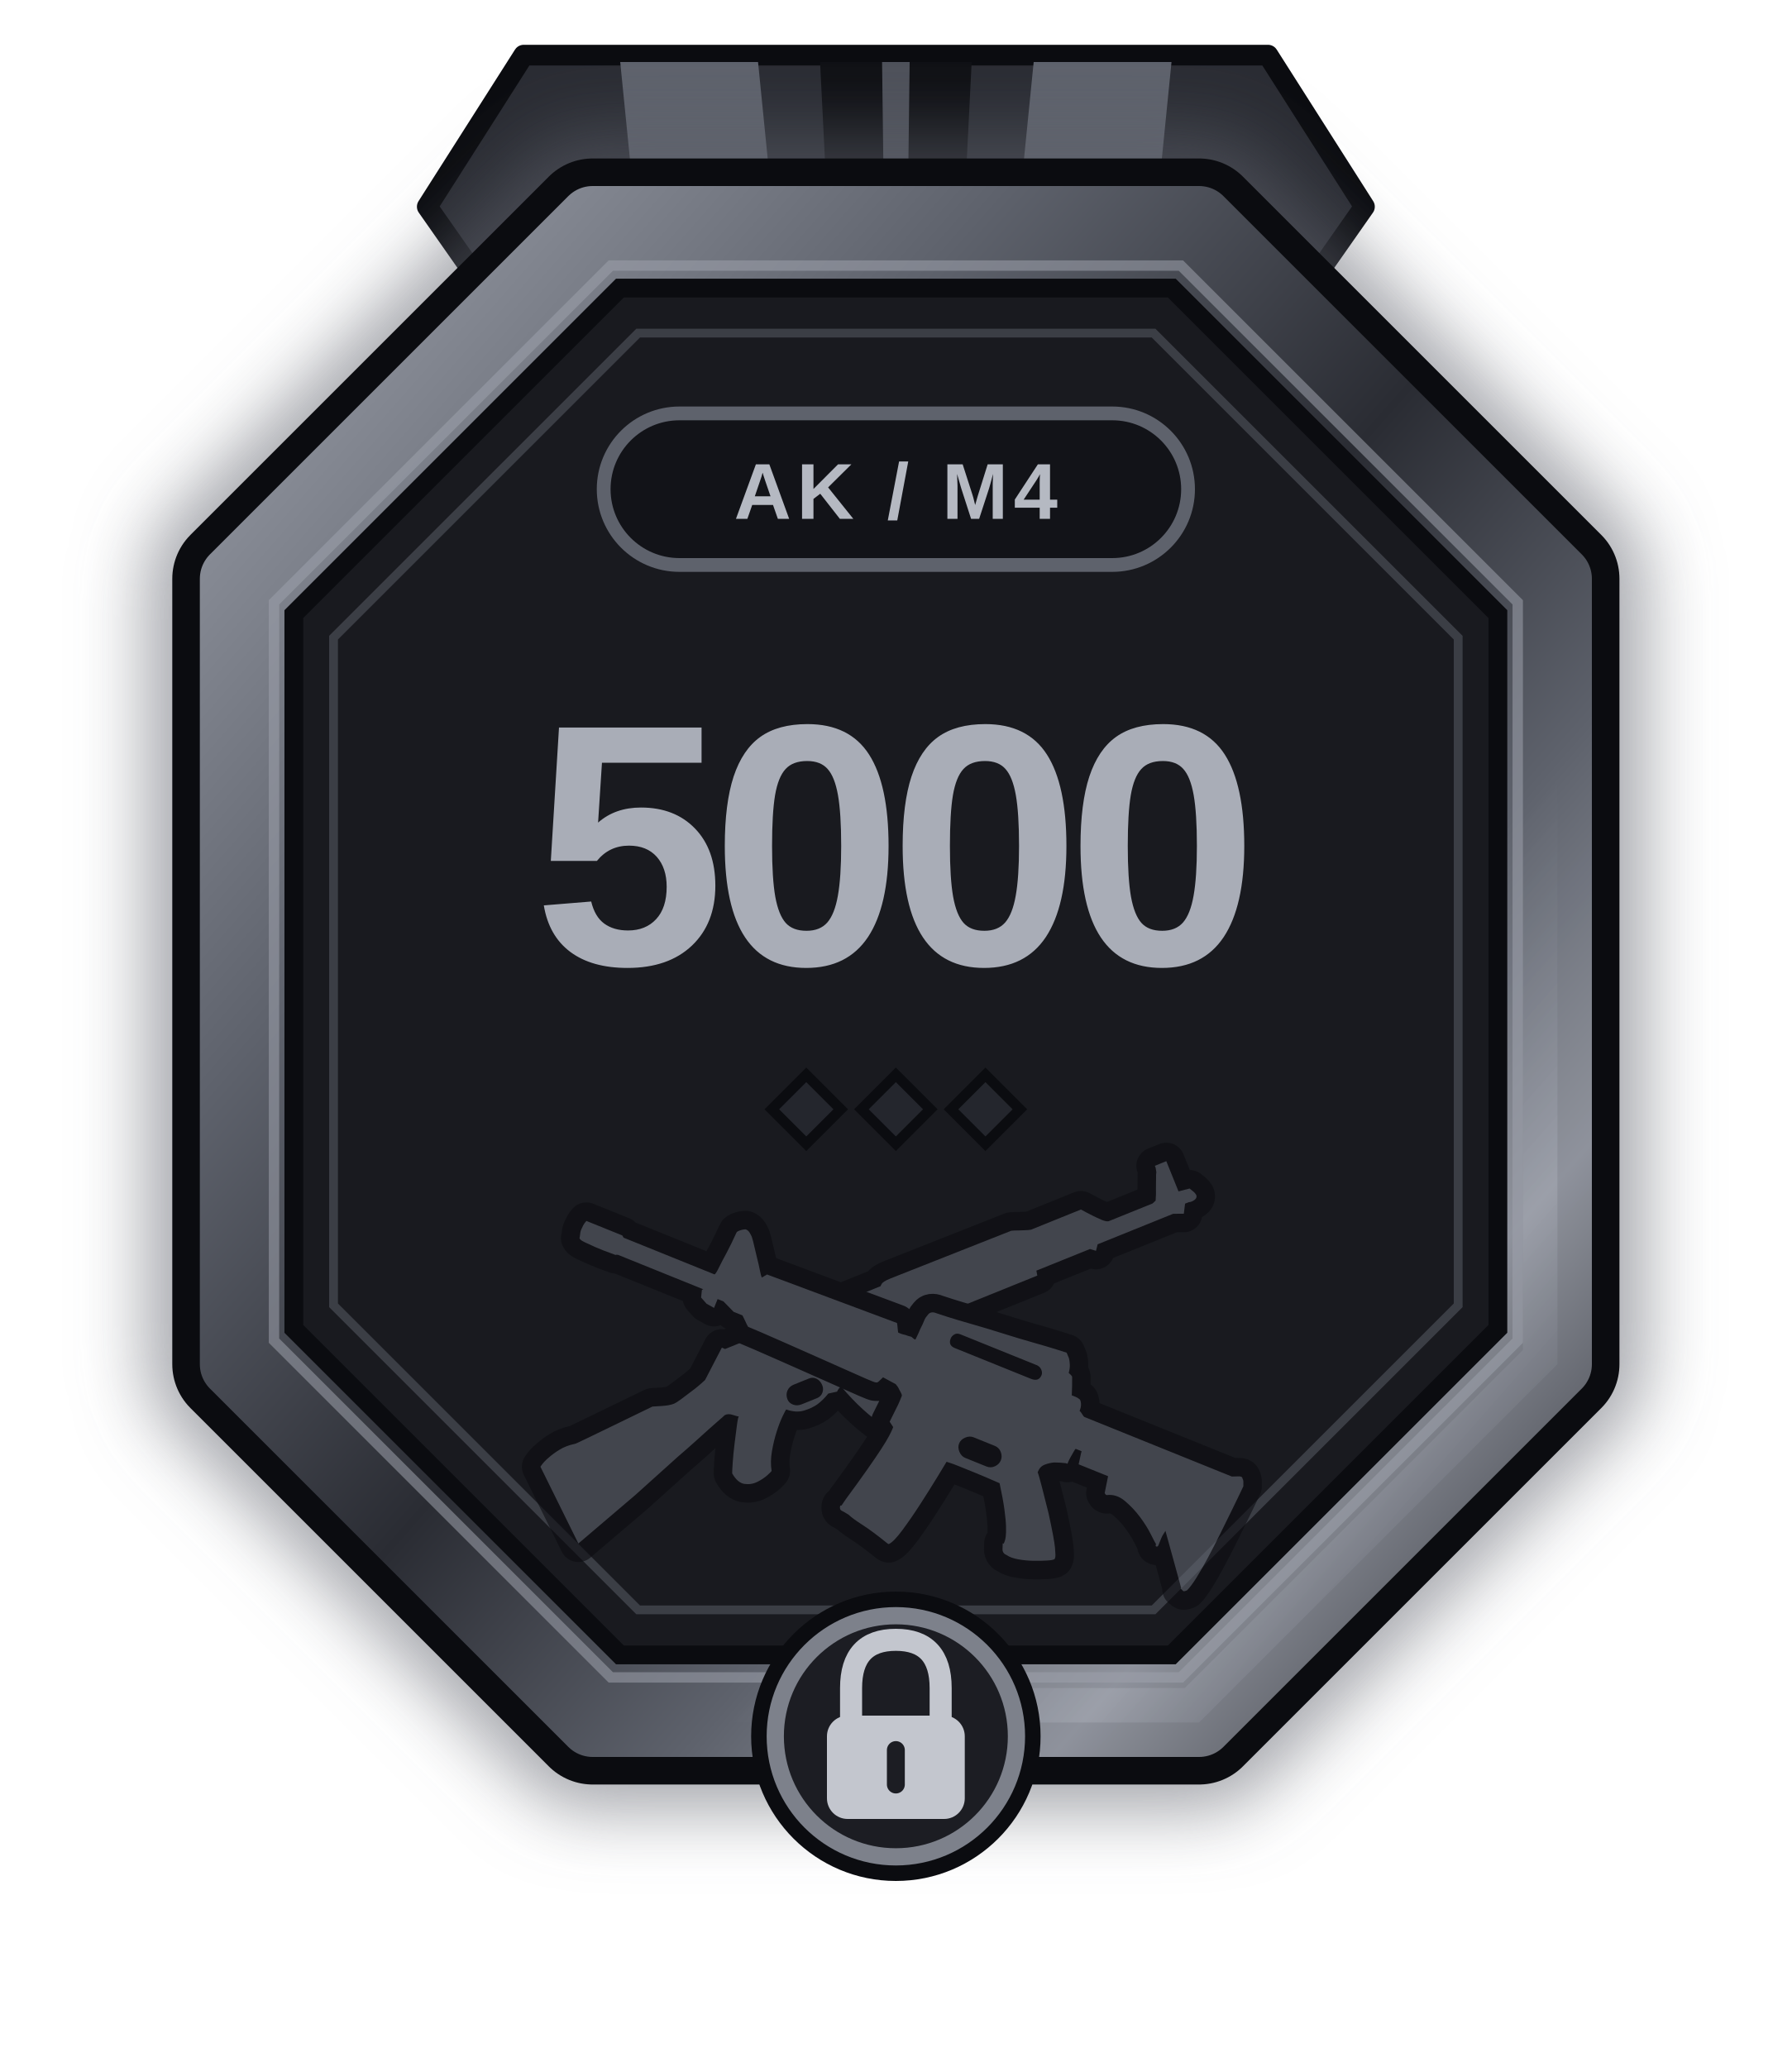
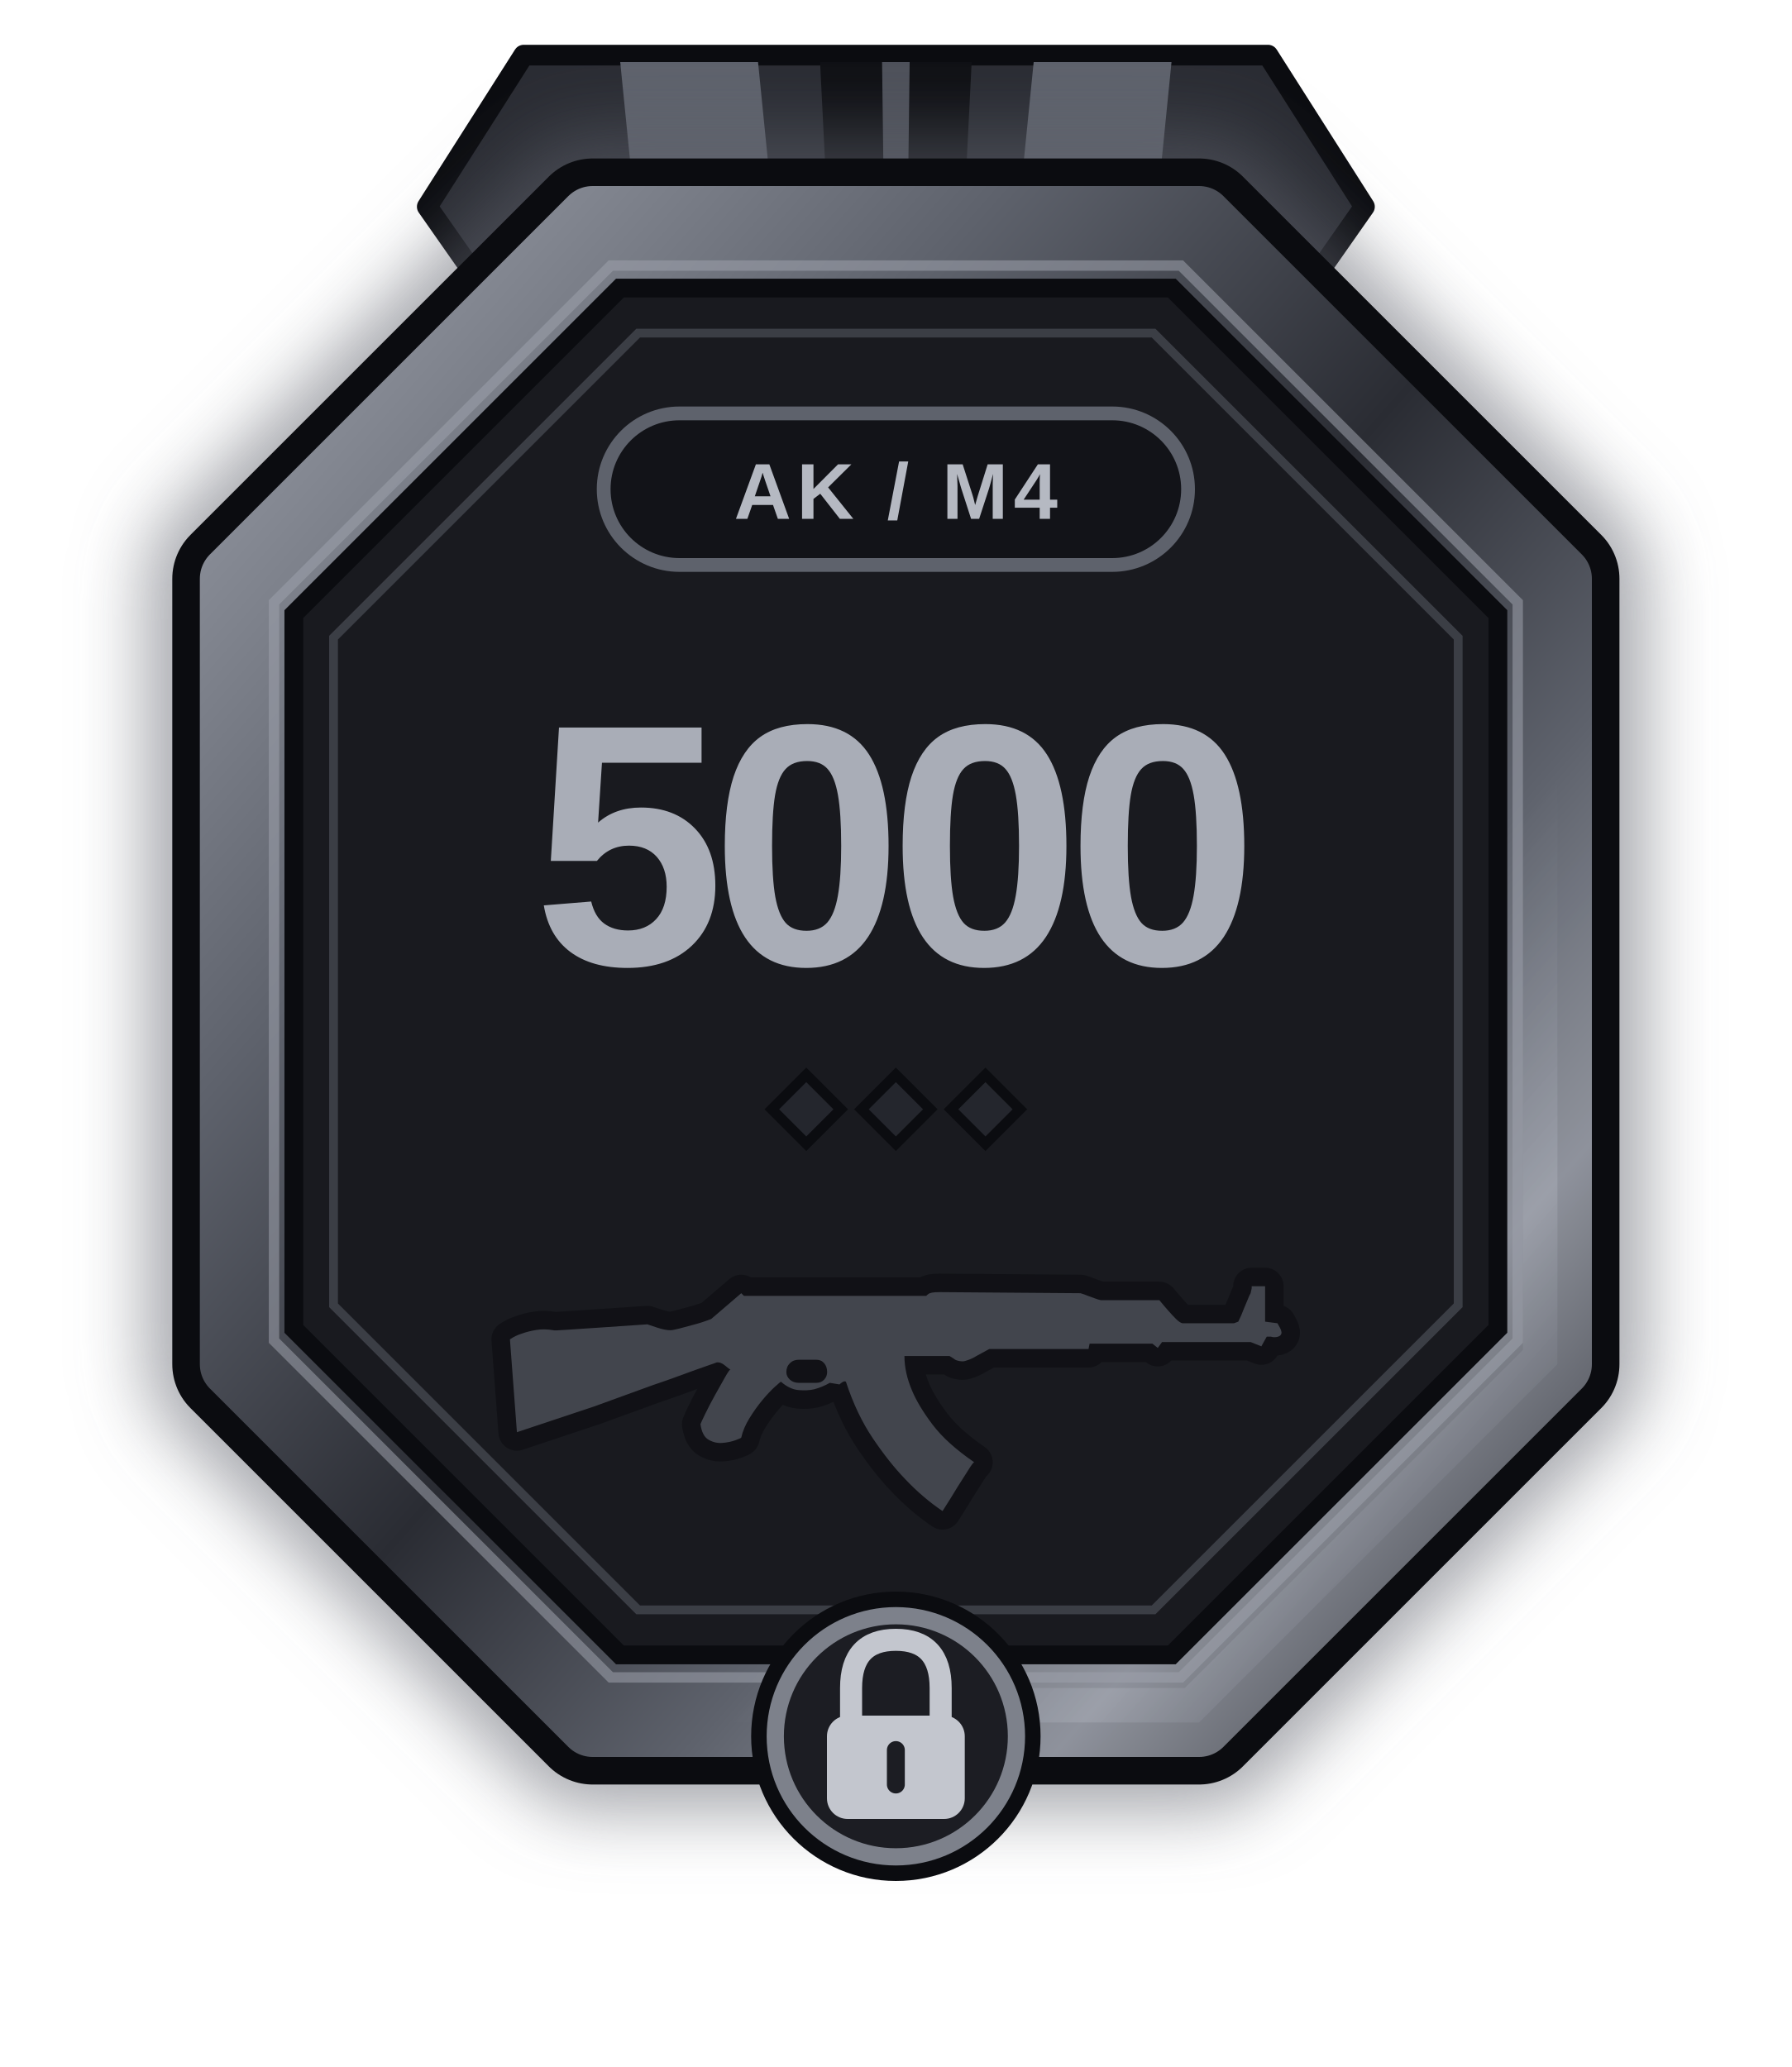
<svg xmlns="http://www.w3.org/2000/svg" width="260" height="300" viewBox="0 0 260 300">
  <defs>
    <linearGradient id="metal" x1="0" y1="0" x2="1" y2="1">
      <stop offset="0" stop-color="#9DA1AB" />
      <stop offset=".28" stop-color="#5E626C" />
      <stop offset=".5" stop-color="#2A2C33" />
      <stop offset=".68" stop-color="#5E626C" />
      <stop offset=".82" stop-color="#9DA1AB" stop-opacity=".9" />
      <stop offset="1" stop-color="#2A2C33" />
    </linearGradient>
    <clipPath id="recorte-forma">
      <path d="M86 32 H174 L226 84 V198 L174 250 H86 L34 198 V84 Z" />
    </clipPath>
    <filter id="resplandor-marco" x="-20%" y="-20%" width="140%" height="140%">
      <feGaussianBlur stdDeviation="5" />
    </filter>
  </defs>
  <g id="cinta">
    <path d="M76 8 L184 8 L198 30 L184 50 L76 50 L62 30 Z" fill="#2A2C33" stroke="#0B0C10" stroke-width="3" stroke-linejoin="round" />
    <path d="M90 9 L110 9 L114 49 L94 49 Z" fill="#5E626C" />
    <path d="M150 9 L170 9 L166 49 L146 49 Z" fill="#5E626C" />
    <path d="M119 9 L141 9 L139 49 L121 49 Z" fill="#0F1014" />
    <path d="M128 9 L132 9 L131.5 49 L128.5 49 Z" fill="#5E626C" opacity=".8" />
    <rect id="pasador" x="96" y="44" width="68" height="9" rx="4" fill="#5E626C" stroke="#0B0C10" stroke-width="2" />
  </g>
  <g id="forma-octagono">
    <path id="resplandor-marco" d="M86 32 H174 L226 84 V198 L174 250 H86 L34 198 V84 Z" fill="none" stroke="#5E626C" stroke-width="26" stroke-linejoin="round" opacity=".55" filter="url(#resplandor-marco)" />
    <path id="borde-exterior" d="M86 32 H174 L226 84 V198 L174 250 H86 L34 198 V84 Z" fill="#0B0C10" stroke="#0B0C10" stroke-width="18" stroke-linejoin="round" />
    <path id="marco-metal" d="M86 32 H174 L226 84 V198 L174 250 H86 L34 198 V84 Z" fill="url(#metal)" stroke="url(#metal)" stroke-width="10" stroke-linejoin="round" />
    <path id="filete-claro" d="M86 32 H174 L226 84 V198 L174 250 H86 L34 198 V84 Z" transform="translate(7.80 8.46) scale(0.94)" fill="none" stroke="#9DA1AB" stroke-width="1.6" opacity=".55" />
    <path id="cara" d="M86 32 H174 L226 84 V198 L174 250 H86 L34 198 V84 Z" transform="translate(11.70 12.69) scale(0.91)" fill="#191A1F" stroke="#0B0C10" stroke-width="3" />
    <path id="filete-acento" d="M86 32 H174 L226 84 V198 L174 250 H86 L34 198 V84 Z" transform="translate(19.50 21.15) scale(0.85)" fill="none" stroke="#5E626C" stroke-width="1.5" opacity=".5" />
  </g>
  <g id="textos-editables" font-family="Montserrat, Arial, sans-serif" text-anchor="middle">
    <g id="etiqueta">
      <rect x="87.6" y="60" width="84.8" height="22" rx="11" fill="#121318" stroke="#5E626C" stroke-width="2" />
      <text x="130" y="75.3" font-size="11.5" font-weight="800" letter-spacing=".8" fill="#B5B9C2">AK / M4</text>
    </g>
    <text id="numero" x="130" y="140" font-size="50" font-weight="900" letter-spacing="-2" fill="#A9ADB7">5000</text>
  </g>
  <g id="puntos-nivel">
    <path d="M117.0 156 L122.0 161 L117.0 166 L112.0 161 Z" fill="#24262D" stroke="#0B0C10" stroke-width="1.5" />
    <path d="M130.0 156 L135.0 161 L130.0 166 L125.0 161 Z" fill="#24262D" stroke="#0B0C10" stroke-width="1.5" />
    <path d="M143.0 156 L148.0 161 L143.0 166 L138.0 161 Z" fill="#24262D" stroke="#0B0C10" stroke-width="1.5" />
  </g>
  <g id="icono" opacity=".6" transform="translate(130 203) scale(1.12) translate(-130 -204)">
-     <g transform="rotate(-22 130 204)">
-       <g id="silueta-ak47">
-         <path d="M47 -878 Q57 -885 70 -889 Q81 -893 96.0 -895.5 Q111 -898 128 -895 Q128 -894 155.0 -896.0 Q182 -898 215 -900 L303 -906 Q312 -903 321 -900 Q336 -895 346 -895 Q350 -895 362.0 -898.0 Q374 -901 388 -905 Q404 -909 422 -916 L478 -964 L483 -959 L823 -959 Q823 -960 826 -962 Q828 -964 833.0 -965.0 Q838 -966 848 -966 L1110 -964 Q1117 -962 1124 -959 Q1130 -957 1136.5 -954.5 Q1143 -952 1148 -951 L1257 -951 Q1266 -940 1274 -931 Q1281 -923 1288.0 -916.0 Q1295 -909 1300 -908 L1396 -908 L1404 -911 Q1410 -923 1414 -934 Q1418 -943 1421.5 -952.0 Q1425 -961 1427 -964 Q1429 -972 1429 -973 L1429 -977 L1439 -977 L1454 -977 L1454 -918 L1454 -911 L1477 -908 Q1480 -903 1482 -899 Q1484 -895 1484.5 -891.5 Q1485 -888 1482 -885 Q1478 -882 1471 -882 Q1468 -882 1465 -883 L1457 -883 L1447 -865 L1427 -873 L1262 -873 L1254 -862 L1244 -870 L1127 -870 L1125 -860 L940 -860 L918 -848 Q910 -843 902.0 -840.0 Q894 -837 891 -837 Q885 -837 879 -839 Q876 -840 874 -842 L866 -847 L782 -847 Q782 -816 796 -783 Q808 -754 834.5 -719.0 Q861 -684 912 -649 Q910 -649 901.0 -634.5 Q892 -620 881 -603 Q869 -583 853 -558 Q816 -583 783 -618 Q754 -648 723.5 -693.0 Q693 -738 673 -799 Q671 -801 666 -798 Q663 -796 661 -794 L643 -797 Q629 -789 614 -785 Q601 -782 584.5 -783.5 Q568 -785 552 -799 Q551 -799 540.5 -789.5 Q530 -780 517.5 -765.0 Q505 -750 493.5 -731.5 Q482 -713 478 -695 Q478 -694 467.0 -690.0 Q456 -686 442.5 -685.0 Q429 -684 417.0 -691.0 Q405 -698 402 -720 Q403 -723 411.0 -739.5 Q419 -756 429.0 -774.0 Q439 -792 447.5 -807.0 Q456 -822 458 -822 Q456 -822 448.0 -829.0 Q440 -836 432 -835 Q430 -834 419.5 -830.5 Q409 -827 392.5 -821.0 Q376 -815 355.5 -807.5 Q335 -800 314 -793 Q265 -775 204 -753 L60 -705 L47 -878 L47 -878 Z M562 -817 Q562 -809 568.5 -803.0 Q575 -797 585 -797 L618 -797 Q627 -797 632.5 -803.0 Q638 -809 638 -817 Q638 -827 632.5 -833.5 Q627 -840 618 -840 L585 -840 Q575 -840 568.5 -833.5 Q562 -827 562 -817 Z" transform="translate(80.99 251.10) scale(0.06398 0.06398)" fill="#0B0C10" stroke="#0B0C10" stroke-width="75.0" stroke-linejoin="round" />
-         <path d="M47 -878 Q57 -885 70 -889 Q81 -893 96.0 -895.5 Q111 -898 128 -895 Q128 -894 155.0 -896.0 Q182 -898 215 -900 L303 -906 Q312 -903 321 -900 Q336 -895 346 -895 Q350 -895 362.0 -898.0 Q374 -901 388 -905 Q404 -909 422 -916 L478 -964 L483 -959 L823 -959 Q823 -960 826 -962 Q828 -964 833.0 -965.0 Q838 -966 848 -966 L1110 -964 Q1117 -962 1124 -959 Q1130 -957 1136.5 -954.5 Q1143 -952 1148 -951 L1257 -951 Q1266 -940 1274 -931 Q1281 -923 1288.0 -916.0 Q1295 -909 1300 -908 L1396 -908 L1404 -911 Q1410 -923 1414 -934 Q1418 -943 1421.5 -952.0 Q1425 -961 1427 -964 Q1429 -972 1429 -973 L1429 -977 L1439 -977 L1454 -977 L1454 -918 L1454 -911 L1477 -908 Q1480 -903 1482 -899 Q1484 -895 1484.5 -891.5 Q1485 -888 1482 -885 Q1478 -882 1471 -882 Q1468 -882 1465 -883 L1457 -883 L1447 -865 L1427 -873 L1262 -873 L1254 -862 L1244 -870 L1127 -870 L1125 -860 L940 -860 L918 -848 Q910 -843 902.0 -840.0 Q894 -837 891 -837 Q885 -837 879 -839 Q876 -840 874 -842 L866 -847 L782 -847 Q782 -816 796 -783 Q808 -754 834.5 -719.0 Q861 -684 912 -649 Q910 -649 901.0 -634.5 Q892 -620 881 -603 Q869 -583 853 -558 Q816 -583 783 -618 Q754 -648 723.5 -693.0 Q693 -738 673 -799 Q671 -801 666 -798 Q663 -796 661 -794 L643 -797 Q629 -789 614 -785 Q601 -782 584.5 -783.5 Q568 -785 552 -799 Q551 -799 540.5 -789.5 Q530 -780 517.5 -765.0 Q505 -750 493.5 -731.5 Q482 -713 478 -695 Q478 -694 467.0 -690.0 Q456 -686 442.5 -685.0 Q429 -684 417.0 -691.0 Q405 -698 402 -720 Q403 -723 411.0 -739.5 Q419 -756 429.0 -774.0 Q439 -792 447.5 -807.0 Q456 -822 458 -822 Q456 -822 448.0 -829.0 Q440 -836 432 -835 Q430 -834 419.5 -830.5 Q409 -827 392.5 -821.0 Q376 -815 355.5 -807.5 Q335 -800 314 -793 Q265 -775 204 -753 L60 -705 L47 -878 L47 -878 Z M562 -817 Q562 -809 568.5 -803.0 Q575 -797 585 -797 L618 -797 Q627 -797 632.5 -803.0 Q638 -809 638 -817 Q638 -827 632.5 -833.5 Q627 -840 618 -840 L585 -840 Q575 -840 568.5 -833.5 Q562 -827 562 -817 Z" transform="translate(80.99 251.10) scale(0.06398 0.06398)" fill="#5E626C" />
-       </g>
-     </g>
-     <g transform="rotate(22 130 204)">
-       <g id="silueta-m4a1">
-         <path d="M1423 -867 Q1425 -862 1425.5 -857.0 Q1426 -852 1426 -848 Q1426 -843 1424 -837 Q1423 -834 1423 -832 Q1422 -831 1420.0 -830.0 Q1418 -829 1411.0 -828.5 Q1404 -828 1389.5 -827.5 Q1375 -827 1350 -828 L1348 -828 L1347 -829 Q1346 -829 1345.0 -829.5 Q1344 -830 1343 -830 L1170 -830 L1172 -828 L1168 -814 L1154 -807 L1138 -805 L1138 -823 L1126 -823 L1101 -812 L1083 -812 Q1082 -811 1079.0 -808.5 Q1076 -806 1073 -803 Q1069 -799 1065 -796 Q1058 -796 1036.0 -795.5 Q1014 -795 985.5 -794.0 Q957 -793 925.0 -792.0 Q893 -791 866.0 -790.0 Q839 -789 821.0 -788.5 Q803 -788 802 -789 Q799 -789 797.0 -794.0 Q795 -799 793 -803 Q791 -803 779.5 -801.5 Q768 -800 766 -800 Q760 -797 756 -793 Q747 -786 747 -784 Q747 -783 747.0 -774.5 Q747 -766 748 -756 L750 -730 L740 -723 L740 -718 Q740 -714 741.0 -704.0 Q742 -694 745.5 -676.0 Q749 -658 755.5 -630.0 Q762 -602 772 -563 L775 -549 Q776 -549 777 -548 L777 -547 Q777 -545 775 -542 Q773 -540 770.0 -540.0 Q767 -540 756 -538 Q746 -534 724.5 -530.0 Q703 -526 667 -515 L665 -515 Q658 -522 651.0 -549.0 Q644 -576 638.0 -607.5 Q632 -639 627.5 -666.0 Q623 -693 622 -700 Q620 -700 615.0 -700.5 Q610 -701 598.0 -701.0 Q586 -701 566.0 -701.0 Q546 -701 514 -700 Q497 -675 487.0 -657.5 Q477 -640 472.0 -628.5 Q467 -617 465.5 -611.0 Q464 -605 464 -602 L464 -597 L466 -597 L462 -586 Q459 -579 450 -579 Q441 -577 427.0 -580.0 Q413 -583 400.0 -588.0 Q387 -593 376.5 -598.0 Q366 -603 364 -606 L364 -609 Q364 -612 371.5 -626.5 Q379 -641 407 -682 Q423 -704 437.0 -723.0 Q451 -742 455 -746 L455 -748 Q455 -758 448.0 -764.5 Q441 -771 433 -775 Q423 -779 412 -782 L409 -782 Q409 -790 408 -797 Q407 -803 406.5 -808.0 Q406 -813 405 -814 L393 -814 Q393 -813 392.5 -809.5 Q392 -806 391 -801 L389 -789 L329 -789 Q329 -788 323 -757 L320 -755 L318 -755 Q302 -764 282.0 -757.5 Q262 -751 244.0 -740.0 Q226 -729 213.0 -717.5 Q200 -706 197 -704 Q197 -700 195 -700 Q192 -700 192 -704 L192 -714 L192 -718 Q192 -723 191.0 -727.5 Q190 -732 190 -734 Q188 -731 177.0 -717.0 Q166 -703 154 -687 L122 -645 L122 -643 Q120 -643 118.5 -642.0 Q117 -641 115 -641 Q113 -642 111 -644 L110 -645 Q106 -654 102.5 -673.5 Q99 -693 96.5 -717.0 Q94 -741 92.0 -766.5 Q90 -792 88.5 -813.5 Q87 -835 86.0 -850.0 Q85 -865 85 -867 Q86 -869 87 -872 Q89 -878 92 -880 Q94 -884 100.5 -881.0 Q107 -878 112 -876 L412 -876 Q414 -876 418.5 -879.5 Q423 -883 425 -883 Q425 -896 432 -903 Q437 -905 442.0 -905.0 Q447 -905 450 -905 Q450 -906 452.0 -911.0 Q454 -916 456 -922 Q459 -929 462 -937 Q462 -939 471 -942 Q472 -951 475.0 -957.5 Q478 -964 481 -968 Q485 -972 489 -976 Q490 -976 509.0 -974.5 Q528 -973 555.5 -970.0 Q583 -967 615.0 -964.5 Q647 -962 675.0 -959.0 Q703 -956 722.5 -954.5 Q742 -953 745 -953 Q756 -953 758.5 -945.0 Q761 -937 761 -935 Q761 -923 762 -914 Q762 -906 762.5 -899.5 Q763 -893 763 -892 L766 -892 L772 -894 Q779 -893 784 -893 Q789 -892 792.5 -892.0 Q796 -892 798 -892 Q799 -893 803 -901 Q805 -905 807 -908 L1069 -901 Q1070 -899 1072 -897 Q1073 -895 1076 -892 Q1079 -895 1084.5 -903.5 Q1090 -912 1097.0 -921.5 Q1104 -931 1110.5 -940.5 Q1117 -950 1122 -956 Q1125 -959 1129.0 -962.0 Q1133 -965 1138 -965 Q1143 -963 1147.5 -959.0 Q1152 -955 1152 -953 Q1153 -929 1155 -910 Q1157 -893 1158.0 -879.0 Q1159 -865 1161 -864 L1346 -864 L1350 -867 L1421 -867 L1423 -867 L1423 -867 Z M592 -720 Q600 -720 606.5 -726.5 Q613 -733 613 -741 Q613 -749 606.5 -755.5 Q600 -762 592 -762 L549 -762 Q540 -762 534.0 -755.5 Q528 -749 528 -741 Q528 -733 534.0 -726.5 Q540 -720 549 -720 L592 -720 L592 -720 Z M688 -905 Q702 -905 702 -919 Q702 -924 698.5 -928.5 Q695 -933 688 -933 L533 -933 Q526 -933 521.5 -928.5 Q517 -924 517 -919 Q517 -905 533 -905 L688 -905 L688 -905 Z" transform="translate(181.83 257.15) scale(-0.06861 0.06861)" fill="#0B0C10" stroke="#0B0C10" stroke-width="70.0" stroke-linejoin="round" />
-         <path d="M1423 -867 Q1425 -862 1425.5 -857.0 Q1426 -852 1426 -848 Q1426 -843 1424 -837 Q1423 -834 1423 -832 Q1422 -831 1420.0 -830.0 Q1418 -829 1411.0 -828.5 Q1404 -828 1389.5 -827.5 Q1375 -827 1350 -828 L1348 -828 L1347 -829 Q1346 -829 1345.0 -829.5 Q1344 -830 1343 -830 L1170 -830 L1172 -828 L1168 -814 L1154 -807 L1138 -805 L1138 -823 L1126 -823 L1101 -812 L1083 -812 Q1082 -811 1079.0 -808.5 Q1076 -806 1073 -803 Q1069 -799 1065 -796 Q1058 -796 1036.0 -795.5 Q1014 -795 985.5 -794.0 Q957 -793 925.0 -792.0 Q893 -791 866.0 -790.0 Q839 -789 821.0 -788.5 Q803 -788 802 -789 Q799 -789 797.0 -794.0 Q795 -799 793 -803 Q791 -803 779.5 -801.5 Q768 -800 766 -800 Q760 -797 756 -793 Q747 -786 747 -784 Q747 -783 747.0 -774.5 Q747 -766 748 -756 L750 -730 L740 -723 L740 -718 Q740 -714 741.0 -704.0 Q742 -694 745.5 -676.0 Q749 -658 755.5 -630.0 Q762 -602 772 -563 L775 -549 Q776 -549 777 -548 L777 -547 Q777 -545 775 -542 Q773 -540 770.0 -540.0 Q767 -540 756 -538 Q746 -534 724.5 -530.0 Q703 -526 667 -515 L665 -515 Q658 -522 651.0 -549.0 Q644 -576 638.0 -607.5 Q632 -639 627.5 -666.0 Q623 -693 622 -700 Q620 -700 615.0 -700.5 Q610 -701 598.0 -701.0 Q586 -701 566.0 -701.0 Q546 -701 514 -700 Q497 -675 487.0 -657.5 Q477 -640 472.0 -628.5 Q467 -617 465.5 -611.0 Q464 -605 464 -602 L464 -597 L466 -597 L462 -586 Q459 -579 450 -579 Q441 -577 427.0 -580.0 Q413 -583 400.0 -588.0 Q387 -593 376.5 -598.0 Q366 -603 364 -606 L364 -609 Q364 -612 371.5 -626.5 Q379 -641 407 -682 Q423 -704 437.0 -723.0 Q451 -742 455 -746 L455 -748 Q455 -758 448.0 -764.5 Q441 -771 433 -775 Q423 -779 412 -782 L409 -782 Q409 -790 408 -797 Q407 -803 406.5 -808.0 Q406 -813 405 -814 L393 -814 Q393 -813 392.5 -809.5 Q392 -806 391 -801 L389 -789 L329 -789 Q329 -788 323 -757 L320 -755 L318 -755 Q302 -764 282.0 -757.5 Q262 -751 244.0 -740.0 Q226 -729 213.0 -717.5 Q200 -706 197 -704 Q197 -700 195 -700 Q192 -700 192 -704 L192 -714 L192 -718 Q192 -723 191.0 -727.5 Q190 -732 190 -734 Q188 -731 177.0 -717.0 Q166 -703 154 -687 L122 -645 L122 -643 Q120 -643 118.5 -642.0 Q117 -641 115 -641 Q113 -642 111 -644 L110 -645 Q106 -654 102.5 -673.5 Q99 -693 96.5 -717.0 Q94 -741 92.0 -766.5 Q90 -792 88.5 -813.5 Q87 -835 86.0 -850.0 Q85 -865 85 -867 Q86 -869 87 -872 Q89 -878 92 -880 Q94 -884 100.5 -881.0 Q107 -878 112 -876 L412 -876 Q414 -876 418.5 -879.5 Q423 -883 425 -883 Q425 -896 432 -903 Q437 -905 442.0 -905.0 Q447 -905 450 -905 Q450 -906 452.0 -911.0 Q454 -916 456 -922 Q459 -929 462 -937 Q462 -939 471 -942 Q472 -951 475.0 -957.5 Q478 -964 481 -968 Q485 -972 489 -976 Q490 -976 509.0 -974.5 Q528 -973 555.5 -970.0 Q583 -967 615.0 -964.5 Q647 -962 675.0 -959.0 Q703 -956 722.5 -954.5 Q742 -953 745 -953 Q756 -953 758.5 -945.0 Q761 -937 761 -935 Q761 -923 762 -914 Q762 -906 762.5 -899.5 Q763 -893 763 -892 L766 -892 L772 -894 Q779 -893 784 -893 Q789 -892 792.5 -892.0 Q796 -892 798 -892 Q799 -893 803 -901 Q805 -905 807 -908 L1069 -901 Q1070 -899 1072 -897 Q1073 -895 1076 -892 Q1079 -895 1084.5 -903.5 Q1090 -912 1097.0 -921.5 Q1104 -931 1110.5 -940.5 Q1117 -950 1122 -956 Q1125 -959 1129.0 -962.0 Q1133 -965 1138 -965 Q1143 -963 1147.5 -959.0 Q1152 -955 1152 -953 Q1153 -929 1155 -910 Q1157 -893 1158.0 -879.0 Q1159 -865 1161 -864 L1346 -864 L1350 -867 L1421 -867 L1423 -867 L1423 -867 Z M592 -720 Q600 -720 606.5 -726.5 Q613 -733 613 -741 Q613 -749 606.5 -755.5 Q600 -762 592 -762 L549 -762 Q540 -762 534.0 -755.5 Q528 -749 528 -741 Q528 -733 534.0 -726.5 Q540 -720 549 -720 L592 -720 L592 -720 Z M688 -905 Q702 -905 702 -919 Q702 -924 698.5 -928.5 Q695 -933 688 -933 L533 -933 Q526 -933 521.5 -928.5 Q517 -924 517 -919 Q517 -905 533 -905 L688 -905 L688 -905 Z" transform="translate(181.83 257.15) scale(-0.06861 0.06861)" fill="#5E626C" />
-       </g>
+     <g id="silueta-ak47">
+       <path d="M47 -878 Q57 -885 70 -889 Q81 -893 96.0 -895.5 Q111 -898 128 -895 Q128 -894 155.0 -896.0 Q182 -898 215 -900 L303 -906 Q312 -903 321 -900 Q336 -895 346 -895 Q350 -895 362.0 -898.0 Q374 -901 388 -905 Q404 -909 422 -916 L478 -964 L483 -959 L823 -959 Q823 -960 826 -962 Q828 -964 833.0 -965.0 Q838 -966 848 -966 L1110 -964 Q1117 -962 1124 -959 Q1130 -957 1136.5 -954.5 Q1143 -952 1148 -951 L1257 -951 Q1266 -940 1274 -931 Q1281 -923 1288.0 -916.0 Q1295 -909 1300 -908 L1396 -908 L1404 -911 Q1410 -923 1414 -934 Q1418 -943 1421.5 -952.0 Q1425 -961 1427 -964 Q1429 -972 1429 -973 L1429 -977 L1439 -977 L1454 -977 L1454 -918 L1454 -911 L1477 -908 Q1480 -903 1482 -899 Q1484 -895 1484.5 -891.5 Q1485 -888 1482 -885 Q1478 -882 1471 -882 Q1468 -882 1465 -883 L1457 -883 L1447 -865 L1427 -873 L1262 -873 L1254 -862 L1244 -870 L1127 -870 L1125 -860 L940 -860 L918 -848 Q910 -843 902.0 -840.0 Q894 -837 891 -837 Q885 -837 879 -839 Q876 -840 874 -842 L866 -847 L782 -847 Q782 -816 796 -783 Q808 -754 834.5 -719.0 Q861 -684 912 -649 Q910 -649 901.0 -634.5 Q892 -620 881 -603 Q869 -583 853 -558 Q816 -583 783 -618 Q754 -648 723.5 -693.0 Q693 -738 673 -799 Q671 -801 666 -798 Q663 -796 661 -794 L643 -797 Q629 -789 614 -785 Q601 -782 584.5 -783.5 Q568 -785 552 -799 Q551 -799 540.5 -789.5 Q530 -780 517.5 -765.0 Q505 -750 493.5 -731.5 Q482 -713 478 -695 Q478 -694 467.0 -690.0 Q456 -686 442.5 -685.0 Q429 -684 417.0 -691.0 Q405 -698 402 -720 Q403 -723 411.0 -739.5 Q419 -756 429.0 -774.0 Q439 -792 447.5 -807.0 Q456 -822 458 -822 Q456 -822 448.0 -829.0 Q440 -836 432 -835 Q430 -834 419.5 -830.5 Q409 -827 392.5 -821.0 Q376 -815 355.5 -807.5 Q335 -800 314 -793 Q265 -775 204 -753 L60 -705 L47 -878 L47 -878 Z M562 -817 Q562 -809 568.5 -803.0 Q575 -797 585 -797 L618 -797 Q627 -797 632.5 -803.0 Q638 -809 638 -817 Q638 -827 632.5 -833.5 Q627 -840 618 -840 L585 -840 Q575 -840 568.5 -833.5 Q562 -827 562 -817 Z" transform="translate(76.73 257.37) scale(0.06954 0.06954)" fill="#0B0C10" stroke="#0B0C10" stroke-width="69.0" stroke-linejoin="round" />
+       <path d="M47 -878 Q57 -885 70 -889 Q81 -893 96.0 -895.5 Q111 -898 128 -895 Q128 -894 155.0 -896.0 Q182 -898 215 -900 L303 -906 Q312 -903 321 -900 Q336 -895 346 -895 Q350 -895 362.0 -898.0 Q374 -901 388 -905 Q404 -909 422 -916 L478 -964 L483 -959 L823 -959 Q823 -960 826 -962 Q828 -964 833.0 -965.0 Q838 -966 848 -966 L1110 -964 Q1117 -962 1124 -959 Q1130 -957 1136.5 -954.5 Q1143 -952 1148 -951 L1257 -951 Q1266 -940 1274 -931 Q1281 -923 1288.0 -916.0 Q1295 -909 1300 -908 L1396 -908 L1404 -911 Q1410 -923 1414 -934 Q1418 -943 1421.5 -952.0 Q1425 -961 1427 -964 Q1429 -972 1429 -973 L1429 -977 L1439 -977 L1454 -977 L1454 -918 L1454 -911 L1477 -908 Q1480 -903 1482 -899 Q1484 -895 1484.5 -891.5 Q1485 -888 1482 -885 Q1478 -882 1471 -882 Q1468 -882 1465 -883 L1457 -883 L1447 -865 L1427 -873 L1262 -873 L1254 -862 L1244 -870 L1127 -870 L1125 -860 L940 -860 L918 -848 Q910 -843 902.0 -840.0 Q894 -837 891 -837 Q885 -837 879 -839 Q876 -840 874 -842 L866 -847 L782 -847 Q782 -816 796 -783 Q808 -754 834.5 -719.0 Q861 -684 912 -649 Q910 -649 901.0 -634.5 Q892 -620 881 -603 Q869 -583 853 -558 Q816 -583 783 -618 Q754 -648 723.5 -693.0 Q693 -738 673 -799 Q671 -801 666 -798 Q663 -796 661 -794 L643 -797 Q629 -789 614 -785 Q601 -782 584.5 -783.5 Q568 -785 552 -799 Q551 -799 540.5 -789.5 Q530 -780 517.5 -765.0 Q505 -750 493.5 -731.5 Q482 -713 478 -695 Q478 -694 467.0 -690.0 Q456 -686 442.5 -685.0 Q429 -684 417.0 -691.0 Q405 -698 402 -720 Q403 -723 411.0 -739.5 Q419 -756 429.0 -774.0 Q439 -792 447.5 -807.0 Q456 -822 458 -822 Q456 -822 448.0 -829.0 Q440 -836 432 -835 Q430 -834 419.5 -830.5 Q409 -827 392.5 -821.0 Q376 -815 355.5 -807.5 Q335 -800 314 -793 Q265 -775 204 -753 L60 -705 L47 -878 L47 -878 Z M562 -817 Q562 -809 568.5 -803.0 Q575 -797 585 -797 L618 -797 Q627 -797 632.5 -803.0 Q638 -809 638 -817 Q638 -827 632.5 -833.5 Q627 -840 618 -840 L585 -840 Q575 -840 568.5 -833.5 Q562 -827 562 -817 Z" transform="translate(76.73 257.37) scale(0.06954 0.06954)" fill="#5E626C" />
    </g>
  </g>
  <g id="candado">
    <circle cx="130" cy="252" r="21" fill="#0B0C10" />
    <circle cx="130" cy="252" r="17.5" fill="#1C1D23" stroke="#7D818B" stroke-width="2.5" />
    <path d="M123.5 250 V245 Q123.5 238 130 238 Q136.5 238 136.5 245 V250" fill="none" stroke="#C3C6CE" stroke-width="3.2" stroke-linecap="round" />
    <rect x="120" y="249" width="20" height="15" rx="3" fill="#C3C6CE" />
    <path d="M130 254 V259" stroke="#1C1D23" stroke-width="2.6" stroke-linecap="round" />
  </g>
</svg>
